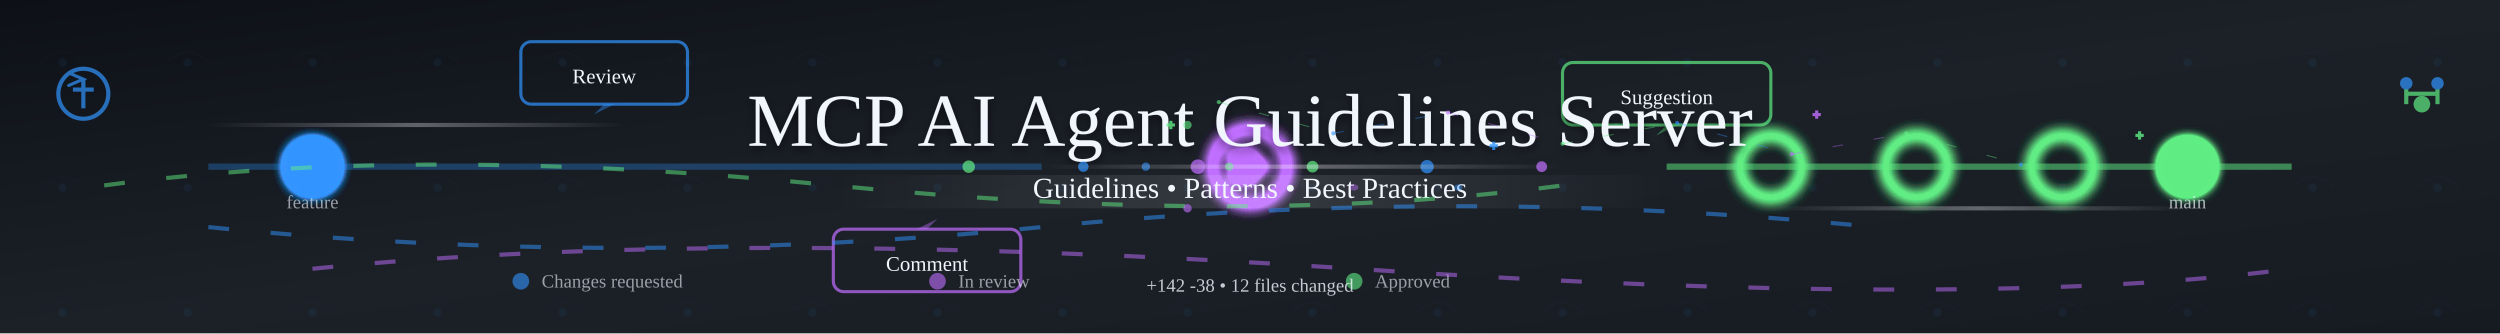
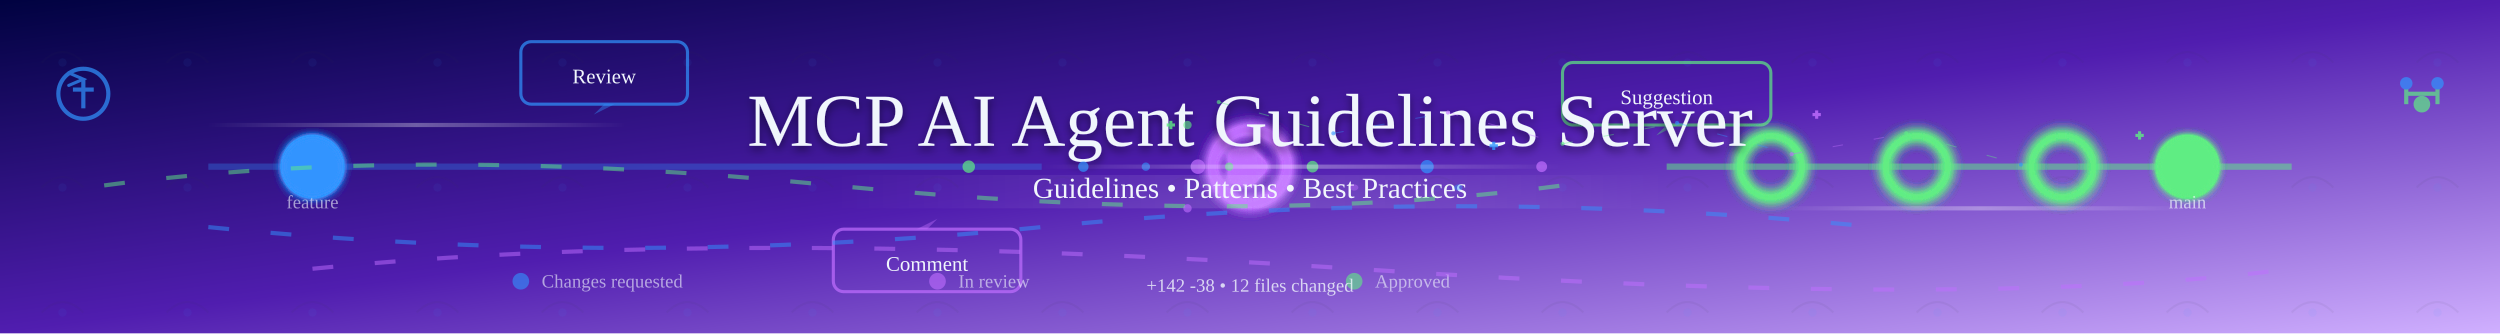
<svg xmlns="http://www.w3.org/2000/svg" width="1200" height="160" viewBox="0 0 1200 160" role="img" aria-label="Pull Request Review">
  <defs>
    <linearGradient id="bgPRGrad" x1="0%" y1="0%" x2="100%" y2="100%">
-       <stop offset="0%" style="stop-color:#0d1117;stop-opacity:1">
-         <animate attributeName="stop-color" values="#0d1117;#161b22;#0d1117" dur="5.0s" repeatCount="indefinite" />
+       <stop offset="0%" style="stop-color:#000240;stop-opacity:1">
+         <animate attributeName="stop-color" values="#000240;#501DAF;#000240" dur="5.0s" repeatCount="indefinite" />
      </stop>
-       <stop offset="50%" style="stop-color:#1c2128;stop-opacity:1" />
-       <stop offset="100%" style="stop-color:#161b22;stop-opacity:1">
-         <animate attributeName="stop-color" values="#161b22;#0d1117;#161b22" dur="5.0s" repeatCount="indefinite" />
+       <stop offset="50%" style="stop-color:#501DAF;stop-opacity:1" />
+       <stop offset="100%" style="stop-color:#D0B0FF;stop-opacity:1">
+         <animate attributeName="stop-color" values="#000240;#501DAF;#000240" dur="5.0s" repeatCount="indefinite" />
      </stop>
    </linearGradient>
    <radialGradient id="prGlow" cx="50%" cy="50%" r="50%">
      <stop offset="0%" style="stop-color:#3094FF;stop-opacity:1" />
      <stop offset="50%" style="stop-color:#5FED83;stop-opacity:0.6" />
      <stop offset="100%" style="stop-color:#C06EFF;stop-opacity:0" />
    </radialGradient>
    <filter id="glow" x="-50%" y="-50%" width="200%" height="200%">
      <feGaussianBlur stdDeviation="3" result="blur" />
      <feColorMatrix in="blur" type="matrix" values="1 0 0 0 0  0 1 0 0 0  0 0 1 0 0  0 0 0 8 0" result="glow" />
      <feMerge>
        <feMergeNode in="glow" />
        <feMergeNode in="SourceGraphic" />
      </feMerge>
    </filter>
    <filter id="dropShadow" x="-50%" y="-50%" width="200%" height="200%">
      <feGaussianBlur in="SourceAlpha" stdDeviation="2" />
      <feOffset dx="0" dy="2" result="offsetblur" />
      <feFlood flood-color="#000000" flood-opacity="0.5" />
      <feComposite in2="offsetblur" operator="in" />
      <feMerge>
        <feMergeNode />
        <feMergeNode in="SourceGraphic" />
      </feMerge>
    </filter>
    <linearGradient id="shine09" x1="0%" y1="0%" x2="100%" y2="0%">
      <stop offset="0%" style="stop-color:#ffffff;stop-opacity:0" />
      <stop offset="50%" style="stop-color:#ffffff;stop-opacity:0.8" />
      <stop offset="100%" style="stop-color:#ffffff;stop-opacity:0" />
      <animate attributeName="x1" values="-100%;200%" dur="1.5s" repeatCount="indefinite" />
      <animate attributeName="x2" values="0%;300%" dur="1.5s" repeatCount="indefinite" />
    </linearGradient>
    <pattern id="reviewPattern" x="0" y="0" width="60" height="60" patternUnits="userSpaceOnUse">
      <circle cx="30" cy="30" r="2" fill="#3094FF" opacity="0.2" />
      <path d="M 20 30 Q 30 20, 40 30" fill="none" stroke="#30363d" stroke-width="1" opacity="0.2" />
    </pattern>
  </defs>
  <style>
    @media (prefers-color-scheme: dark) {
      .text-primary { fill: #f0f6fc; font-family: 'SF Pro Display', -apple-system, BlinkMacSystemFont, 'Segoe UI', 'Roboto', 'Helvetica Neue', Arial, sans-serif; font-weight: 700; letter-spacing: -0.5px; }
      .text-secondary { fill: #c9d1d9; font-family: 'SF Pro Text', -apple-system, BlinkMacSystemFont, 'Segoe UI', 'Roboto', 'Helvetica Neue', Arial, sans-serif; font-weight: 500; letter-spacing: 0.5px; }
    }
    @media (prefers-color-scheme: light) {
      .text-primary { fill: #24292f; font-family: 'SF Pro Display', -apple-system, BlinkMacSystemFont, 'Segoe UI', 'Roboto', 'Helvetica Neue', Arial, sans-serif; font-weight: 700; letter-spacing: -0.5px; }
      .text-secondary { fill: #1f2328; font-family: 'SF Pro Text', -apple-system, BlinkMacSystemFont, 'Segoe UI', 'Roboto', 'Helvetica Neue', Arial, sans-serif; font-weight: 500; letter-spacing: 0.5px; }
    }
    
    .pr-branch { 
      animation: pr-pulse 3s cubic-bezier(0.4, 0, 0.2, 1) infinite; 
      transform-origin: center;
    }
    @keyframes pr-pulse {
      0%, 100% { opacity: 0.5; transform: scale(2.0); }
      50% { opacity: 1; transform: scale(2.2); }
    }
    
    .comment-bubble {
      animation: comment-pop 2.5s cubic-bezier(0.4, 0, 0.2, 1) infinite;
      transform-origin: center;
    }
    @keyframes comment-pop {
      0% { opacity: 0; transform: scale(0.0) translateY(20.0px); }
      50% { opacity: 1; transform: scale(2.0) translateY(0); }
      100% { opacity: 0.8; transform: scale(2.0) translateY(0); }
    }
    
    .approval-cascade {
      animation: cascade-appear 4s ease-out infinite;
    }
    @keyframes cascade-appear {
      0% { opacity: 0; transform: translateX(-100.0px); }
      50% { opacity: 1; transform: translateX(0); }
      100% { opacity: 0.7; transform: translateX(0); }
    }
    
    .merge-arrow {
      stroke-dasharray: 300;
      stroke-dashoffset: 300;
      animation: merge-draw 4s ease-in-out infinite;
    }
    @keyframes merge-draw {
      to { stroke-dashoffset: 0; }
    }
    
    .checkmark-draw {
      stroke-dasharray: 50;
      stroke-dashoffset: 50;
      animation: check-trace 2s ease-out infinite;
    }
    @keyframes check-trace {
      to { stroke-dashoffset: 0; }
    }
    
    .review-glow {
      animation: review-pulse 3s ease-in-out infinite;
    }
    @keyframes review-pulse {
      0%, 100% { opacity: 0.3; filter: drop-shadow(0 0 2px currentColor); }
      50% { opacity: 1; filter: drop-shadow(0 0 6px currentColor); }
    }
    
    @media (prefers-reduced-motion: reduce) { 
      * { animation: none !important; } 
    }
  
    /* Enhanced header particle effects */
    .h-particle {
      animation: h-particle-rise 5s ease-out infinite;
    }
    @keyframes h-particle-rise {
      0% { opacity: 0; transform: translateY(60px) scale(0); }
      50% { opacity: 1; transform: translateY(30px) scale(2.5); }
      100% { opacity: 0; transform: translateY(0) scale(0); }
    }
    
    .h-sparkle {
      animation: h-sparkle-twinkle 2s ease-in-out infinite;
      transform-origin: center;
    }
    @keyframes h-sparkle-twinkle {
      0%, 100% { opacity: 0; transform: scale(0) rotate(0deg); }
      50% { opacity: 1; transform: scale(3) rotate(180deg); }
    }
    
    /* Energy waves */
    .h-energy {
      stroke-dasharray: 10 20;
      animation: h-energy-pulse 4s linear infinite;
    }
    @keyframes h-energy-pulse {
      to { stroke-dashoffset: -200; }
    }
    
    /* Orbital elements */
    .h-orbit {
      animation: h-orbit-spin 15s linear infinite;
      transform-origin: center;
    }
    @keyframes h-orbit-spin {
      to { transform: rotate(360deg); }
    }
    
    /* Glow intensity */
    .h-glow-intense {
      animation: h-glow-pulse 3s ease-in-out infinite;
    }
    @keyframes h-glow-pulse {
      0%, 100% { filter: drop-shadow(0 0 5px currentColor); opacity: 0.6; }
      50% { filter: drop-shadow(0 0 15px currentColor); opacity: 1; }
    }
    
    /* Beam effect */
    .h-beam {
      animation: h-beam-sweep 5s ease-in-out infinite;
      transform-origin: center;
    }
    @keyframes h-beam-sweep {
      0%, 100% { opacity: 0; transform: scaleX(0); }
      50% { opacity: 0.8; transform: scaleX(4); }
    }
    
    /* Constellation effect */
    .h-star {
      animation: h-star-blink 4s ease-in-out infinite;
    }
    @keyframes h-star-blink {
      0%, 100% { opacity: 0.2; r: 1px; }
      50% { opacity: 1; r: 3px; }
    }
    
    /* Network lines */
    .h-network {
      stroke-dasharray: 5 15;
      animation: h-network-pulse 6s linear infinite;
      opacity: 0.4;
    }
    @keyframes h-network-pulse {
      0%, 100% { opacity: 0.2; }
      50% { opacity: 0.8; stroke-dashoffset: -100; }
    }
    
    </style>
  <rect width="1200" height="160" fill="url(#bgPRGrad)" />
  <rect width="1200" height="160" fill="url(#reviewPattern)" opacity="0.3" />
  <line x1="100" y1="80" x2="500" y2="80" stroke="#3094FF" stroke-width="3" opacity="0.3" />
  <path class="merge-arrow" d="M 500 80 Q 600 80, 700 80 L 1100 80" fill="none" stroke="#5FED83" stroke-width="3" opacity="0.5" />
  <g filter="url(#glow)">
    <circle class="pr-branch" cx="150" cy="80" r="12" fill="#3094FF" style="animation-delay: 0s" />
    <circle class="pr-branch" cx="1050" cy="80" r="12" fill="#5FED83" style="animation-delay: 2s" />
  </g>
  <g transform="translate(580, 60)" filter="url(#glow)">
    <circle cx="20" cy="20" r="18" fill="none" stroke="#C06EFF" stroke-width="2" opacity="0.6" />
    <path d="M 12 20 L 28 20 M 20 12 L 20 28" stroke="#C06EFF" stroke-width="2" />
    <path d="M 12 14 L 20 20 L 12 26" fill="none" stroke="#C06EFF" stroke-width="2" stroke-linecap="round" />
  </g>
  <g class="comment-bubble" style="animation-delay: 0s">
    <rect x="250" y="20" width="80" height="30" rx="5" fill="none" stroke="#3094FF" stroke-width="1.5" opacity="0.7" />
    <path d="M 290 50 L 285 55 L 295 50 Z" fill="#3094FF" opacity="0.4" />
    <text x="290" y="40" text-anchor="middle" class="text-secondary" font-size="10" fill="#f0f6fc">Review</text>
  </g>
  <g class="comment-bubble" style="animation-delay: 1s">
    <rect x="400" y="110" width="90" height="30" rx="5" fill="none" stroke="#C06EFF" stroke-width="1.5" opacity="0.7" />
    <path d="M 445 110 L 450 105 L 440 110 Z" fill="#C06EFF" opacity="0.4" />
    <text x="445" y="130" text-anchor="middle" class="text-secondary" font-size="10" fill="#f0f6fc">Comment</text>
  </g>
  <g class="comment-bubble" style="animation-delay: 2s">
    <rect x="750" y="30" width="100" height="30" rx="5" fill="none" stroke="#5FED83" stroke-width="1.5" opacity="0.7" />
    <path d="M 800 60 L 795 65 L 805 60 Z" fill="#5FED83" opacity="0.4" />
    <text x="800" y="50" text-anchor="middle" class="text-secondary" font-size="10" fill="#f0f6fc">Suggestion</text>
  </g>
  <g class="approval-cascade" style="animation-delay: 0s" filter="url(#glow)">
    <circle cx="850" cy="80" r="15" fill="none" stroke="#5FED83" stroke-width="2" opacity="0.5" />
    <path class="checkmark-draw" d="M 843 80 L 848 85 L 857 75" fill="none" stroke="#5FED83" stroke-width="3" stroke-linecap="round" />
  </g>
  <g class="approval-cascade" style="animation-delay: 1s" filter="url(#glow)">
    <circle cx="920" cy="80" r="15" fill="none" stroke="#5FED83" stroke-width="2" opacity="0.5" />
    <path class="checkmark-draw" d="M 913 80 L 918 85 L 927 75" fill="none" stroke="#5FED83" stroke-width="3" stroke-linecap="round" style="animation-delay: 1s" />
  </g>
  <g class="approval-cascade" style="animation-delay: 2s" filter="url(#glow)">
    <circle cx="990" cy="80" r="15" fill="none" stroke="#5FED83" stroke-width="2" opacity="0.5" />
    <path class="checkmark-draw" d="M 983 80 L 988 85 L 997 75" fill="none" stroke="#5FED83" stroke-width="3" stroke-linecap="round" style="animation-delay: 2s" />
  </g>
  <g opacity="0.6">
    <circle class="review-glow" cx="250" cy="135" r="4" fill="#3094FF" style="animation-delay: 0s" />
    <text x="260" y="138" class="text-secondary" font-size="9" fill="#f0f6fc">Changes requested</text>
    <circle class="review-glow" cx="450" cy="135" r="4" fill="#C06EFF" style="animation-delay: 1s" />
    <text x="460" y="138" class="text-secondary" font-size="9" fill="#f0f6fc">In review</text>
    <circle class="review-glow" cx="650" cy="135" r="4" fill="#5FED83" style="animation-delay: 2s" />
    <text x="660" y="138" class="text-secondary" font-size="9" fill="#f0f6fc">Approved</text>
  </g>
  <text x="150" y="100" text-anchor="middle" class="text-secondary" font-size="9" opacity="0.6" fill="#f0f6fc">feature</text>
  <text x="1050" y="100" text-anchor="middle" class="text-secondary" font-size="9" opacity="0.7" fill="#f0f6fc">main</text>
  <g transform="translate(25, 30)" opacity="0.7">
    <circle cx="15" cy="15" r="12" fill="none" stroke="#3094FF" stroke-width="2" />
    <path d="M 15 8 L 15 22 M 10 13 L 20 13" stroke="#3094FF" stroke-width="2" />
    <path d="M 8 11 L 15 8 L 8 5" fill="none" stroke="#3094FF" stroke-width="1.5" stroke-linecap="round" />
  </g>
  <g transform="translate(1150, 30)" opacity="0.7">
    <path d="M 5 10 L 5 20 M 20 10 L 20 20" stroke="#5FED83" stroke-width="2" />
    <path d="M 5 15 L 20 15" stroke="#5FED83" stroke-width="2" />
    <circle cx="5" cy="10" r="3" fill="#3094FF" />
    <circle cx="20" cy="10" r="3" fill="#3094FF" />
    <circle cx="12.5" cy="20" r="4" fill="#5FED83" />
  </g>
  <text x="600" y="140" text-anchor="middle" class="text-secondary" font-size="9" opacity="0.8" fill="#f0f6fc">+142 -38 • 12 files changed</text>
  <text x="600" y="70" text-anchor="middle" class="text-primary" font-size="36" filter="url(#dropShadow)" fill="#f0f6fc">MCP AI Agent Guidelines Server</text>
  <text x="600" y="95" text-anchor="middle" class="subtitle text-secondary" font-size="14" fill="#f0f6fc">Guidelines • Patterns • Best Practices</text>
  <rect x="400" y="84" width="400" height="16" fill="url(#shine09)" opacity="0.15" />
  <g opacity="0.7">
    <circle class="h-particle" cx="465" cy="80" r="3" fill="#5FED83" style="animation-delay: 0s" />
    <circle class="h-particle" cx="520" cy="80" r="2.5" fill="#3094FF" style="animation-delay: 0.7s" />
    <circle class="h-particle" cx="575" cy="80" r="3.5" fill="#C06EFF" style="animation-delay: 1.4s" />
    <circle class="h-particle" cx="630" cy="80" r="2.8" fill="#5FED83" style="animation-delay: 2.1s" />
    <circle class="h-particle" cx="685" cy="80" r="3.2" fill="#3094FF" style="animation-delay: 2.8s" />
    <circle class="h-particle" cx="740" cy="80" r="2.6" fill="#C06EFF" style="animation-delay: 3.5s" />
  </g>
  <g opacity="0.8">
    <path class="h-sparkle" d="M 560 60 L 564 60 M 562 58 L 562 62" stroke="#5FED83" stroke-width="1.5" style="animation-delay: 0s" />
    <path class="h-sparkle" d="M 715 70 L 719 70 M 717 68 L 717 72" stroke="#3094FF" stroke-width="1.5" style="animation-delay: 0.5s" />
    <path class="h-sparkle" d="M 870 55 L 874 55 M 872 53 L 872 57" stroke="#C06EFF" stroke-width="1.5" style="animation-delay: 1s" />
    <path class="h-sparkle" d="M 1025 65 L 1029 65 M 1027 63 L 1027 67" stroke="#5FED83" stroke-width="1.5" style="animation-delay: 1.5s" />
  </g>
  <g opacity="0.5">
    <path class="h-energy" d="M 50 89 Q 200 69, 400 89 T 750 89" stroke="#5FED83" stroke-width="2" fill="none" style="animation-delay: 0s" />
    <path class="h-energy" d="M 100 109 Q 300 129, 500 109 T 900 109" stroke="#3094FF" stroke-width="2" fill="none" style="animation-delay: 1s" />
    <path class="h-energy" d="M 150 129 Q 350 109, 650 129 T 1100 129" stroke="#C06EFF" stroke-width="2" fill="none" style="animation-delay: 2s" />
  </g>
  <g opacity="0.6">
    <g class="h-orbit" transform="translate(570, 80)">
      <circle cx="20" cy="0" r="2" fill="#5FED83" />
      <circle cx="-20" cy="0" r="2" fill="#3094FF" />
      <circle cx="0" cy="20" r="2" fill="#C06EFF" />
      <circle cx="0" cy="-20" r="2" fill="#5FED83" />
    </g>
    <g class="h-orbit" transform="translate(675, 90)" style="animation-direction: reverse; animation-duration: 20s;">
      <ellipse cx="25" cy="0" rx="2" ry="1.5" fill="#3094FF" opacity="0.7" />
      <ellipse cx="-25" cy="0" rx="2" ry="1.5" fill="#C06EFF" opacity="0.7" />
    </g>
  </g>
  <g opacity="0.4">
    <rect class="h-beam" x="100" y="59" width="200" height="2" fill="url(#shine09)" style="animation-delay: 0s" />
    <rect class="h-beam" x="500" y="79" width="250" height="2" fill="url(#shine09)" style="animation-delay: 1.5s" />
    <rect class="h-beam" x="850" y="99" width="200" height="2" fill="url(#shine09)" style="animation-delay: 3s" />
  </g>
  <g class="h-glow-intense" opacity="0.6">
    <circle class="h-star" cx="585" cy="49" r="1" fill="#5FED83" style="animation-delay: 0s" />
    <circle class="h-star" cx="640" cy="64" r="1" fill="#3094FF" style="animation-delay: 0.4s" />
    <circle class="h-star" cx="695" cy="54" r="1" fill="#C06EFF" style="animation-delay: 0.8s" />
    <circle class="h-star" cx="750" cy="69" r="1" fill="#5FED83" style="animation-delay: 1.2s" />
    <circle class="h-star" cx="805" cy="59" r="1" fill="#3094FF" style="animation-delay: 1.6s" />
    <circle class="h-star" cx="860" cy="74" r="1" fill="#C06EFF" style="animation-delay: 2s" />
    <circle class="h-star" cx="915" cy="64" r="1" fill="#5FED83" style="animation-delay: 2.4s" />
    <circle class="h-star" cx="970" cy="79" r="1" fill="#3094FF" style="animation-delay: 2.8s" />
  </g>
  <g class="h-network">
    <line x1="585" y1="49" x2="640" y2="64" stroke="#5FED83" stroke-width="0.5" />
    <line x1="640" y1="64" x2="695" y2="54" stroke="#3094FF" stroke-width="0.5" />
    <line x1="695" y1="54" x2="750" y2="69" stroke="#C06EFF" stroke-width="0.5" />
    <line x1="750" y1="69" x2="805" y2="59" stroke="#5FED83" stroke-width="0.5" />
    <line x1="805" y1="59" x2="860" y2="74" stroke="#3094FF" stroke-width="0.5" />
    <line x1="860" y1="74" x2="915" y2="64" stroke="#C06EFF" stroke-width="0.5" />
    <line x1="915" y1="64" x2="970" y2="79" stroke="#5FED83" stroke-width="0.5" />
  </g>
</svg>
